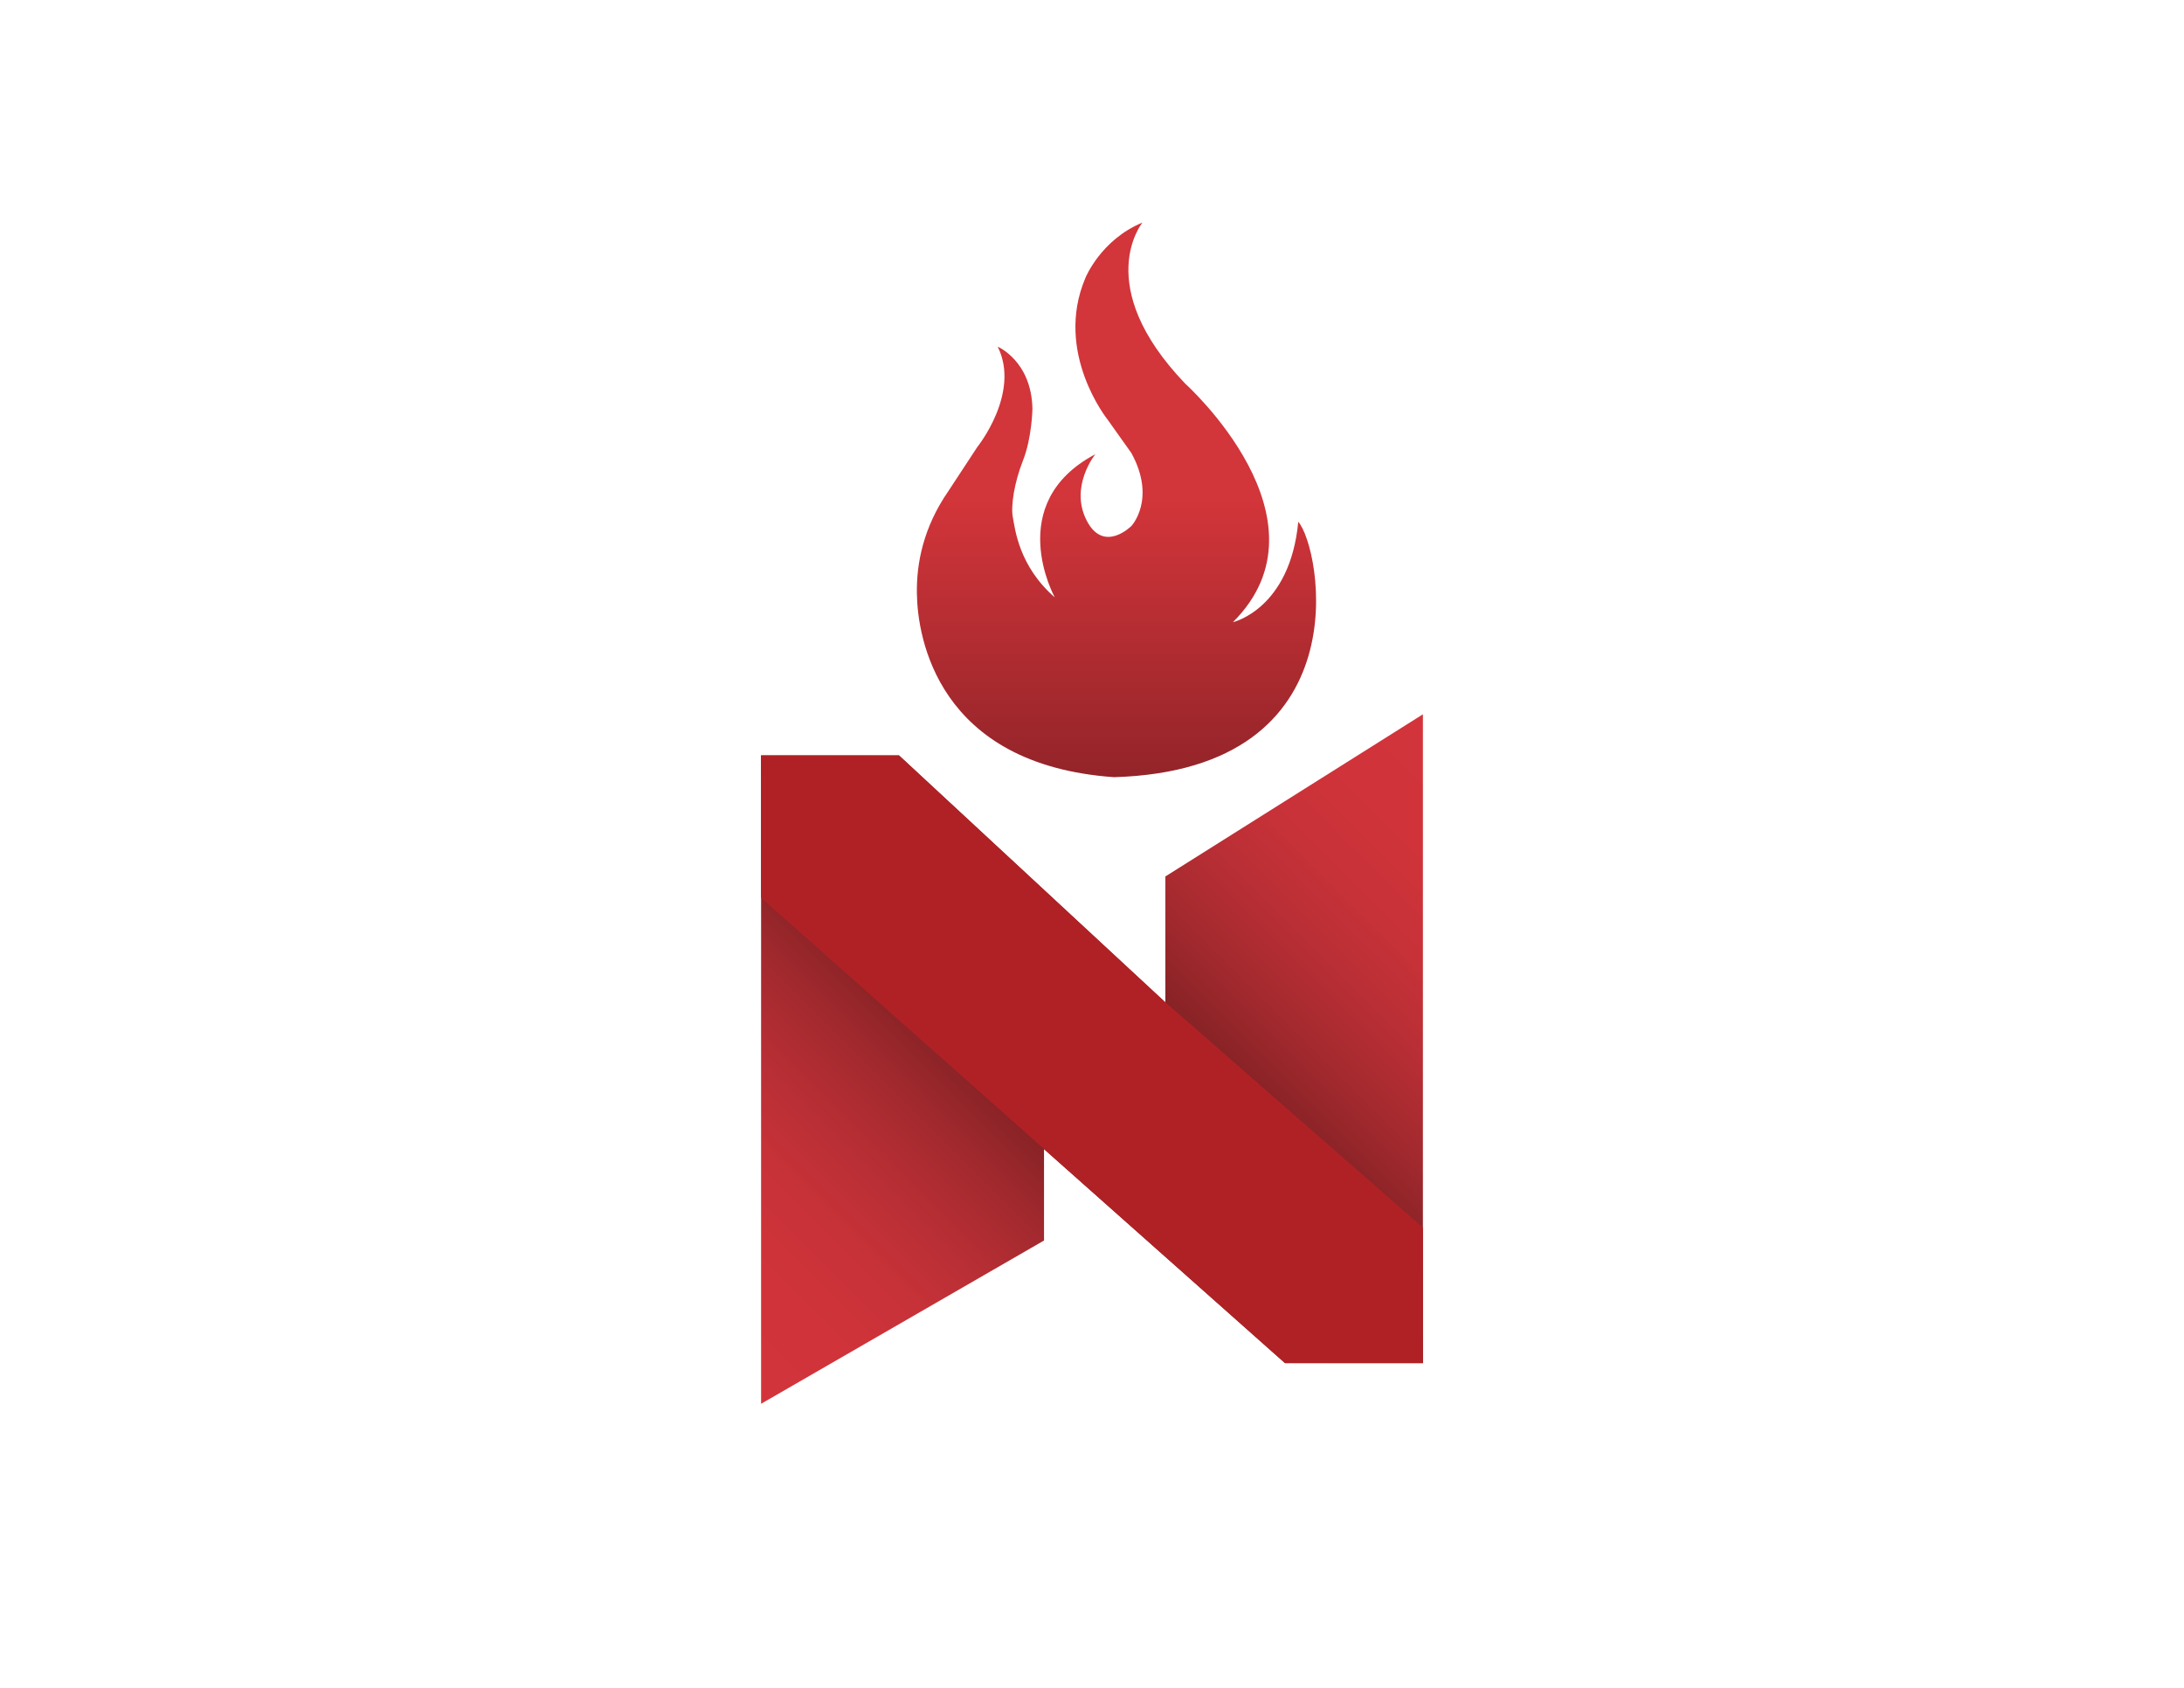
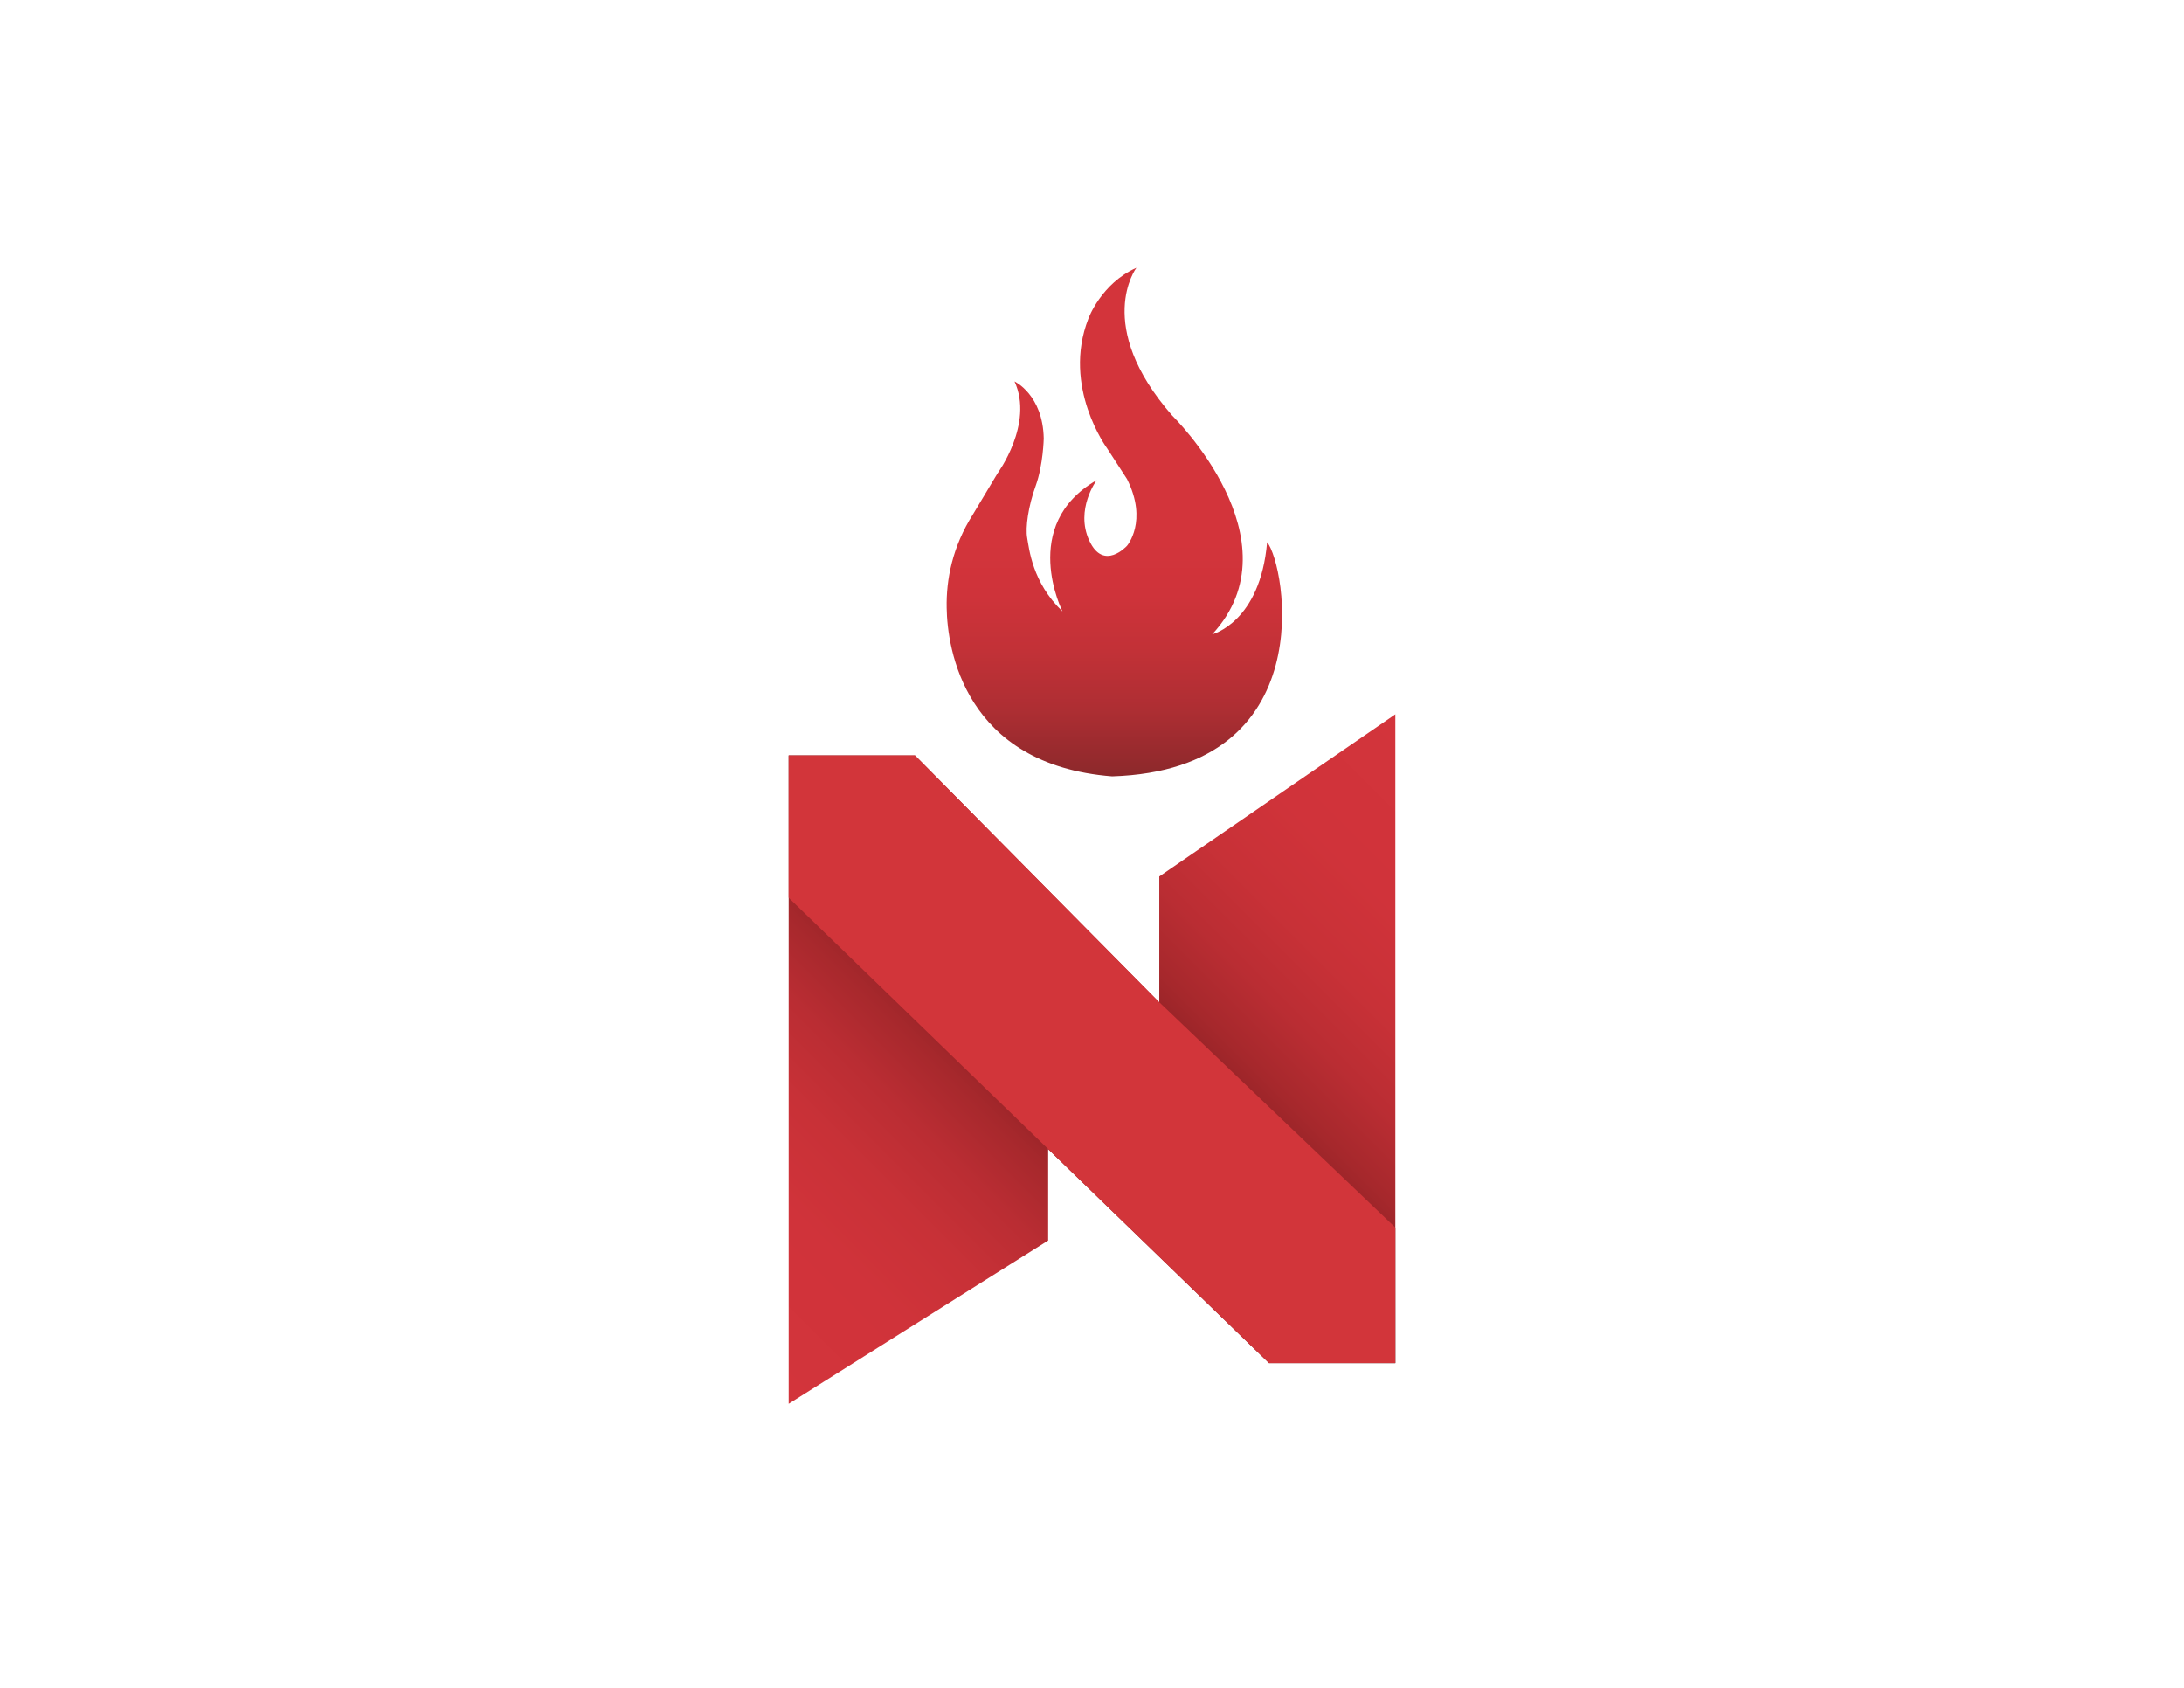
<svg xmlns="http://www.w3.org/2000/svg" version="1.1" id="Layer_1" x="0px" y="0px" viewBox="0 0 792 612" style="enable-background:new 0 0 792 612;" xml:space="preserve">
  <style type="text/css">
	.st0{fill:url(#SVGID_1_);}
	.st1{fill:url(#SVGID_2_);}
- 	.st2{fill:#B02125;}
+ 	.st2{fill:url(#SVGID_3_);}
</style>
  <g>
-     <linearGradient id="SVGID_1_" gradientUnits="userSpaceOnUse" x1="404.89" y1="80.718" x2="404.89" y2="281.903">
-       <stop offset="0.5" style="stop-color:#D2353A" />
-       <stop offset="0.999" style="stop-color:#932429" />
+     <linearGradient id="SVGID_1_" gradientUnits="userSpaceOnUse" x1="404.139" y1="97.027" x2="404.139" y2="281.473">
+       <stop offset="0.537" style="stop-color:#D3343B" />
+       <stop offset="0.644" style="stop-color:#CF333A" />
+       <stop offset="0.754" style="stop-color:#C23137" />
+       <stop offset="0.867" style="stop-color:#AE2E33" />
+       <stop offset="0.98" style="stop-color:#91292C" />
+       <stop offset="1" style="stop-color:#8B282B" />
    </linearGradient>
-     <path class="st0" d="M332.5,215.2c-0.2-11,2.4-24.1,11.4-37.1l10.5-16c0,0,15.8-19.6,7.4-36.4c0,0,12.3,5.2,12.6,22.6   c0,0-0.2,10.5-3.4,18.6c-3.2,8.1-4.5,16.6-3.7,20.7c0.8,4.1,2.1,17.6,15.2,29c0,0-18.9-34.1,14.7-51.9c0,0-9.4,11.6-3.2,23.9   s16.3,2.1,16.3,2.1s9.1-9.7,0-26.4l-8.6-12.1c0,0-19.6-24.3-8.1-51.4c0,0,5.5-13.8,20.7-20.1c0,0-18.7,22.7,15.5,58.4   c0,0,54.8,49.2,17.3,86.5c0,0,20.7-4.7,23.7-36.4c8.1,9,24,89.9-66.8,92.6C340,277.3,332.7,231.1,332.5,215.2z" />
+     <path class="st0" d="M343.3,220.4c-0.2-10.1,2-22.1,9.6-34l8.8-14.7c0,0,13.3-18,6.2-33.4c0,0,10.3,4.8,10.6,20.7   c0,0-0.2,9.6-2.9,17.1c-2.7,7.4-3.8,15.2-3.1,19c0.7,3.8,1.8,16.1,12.8,26.6c0,0-15.9-31.3,12.4-47.6c0,0-7.9,10.6-2.7,21.9   s13.7,1.9,13.7,1.9s7.7-8.9,0-24.2l-7.2-11.1c0,0-16.5-22.3-6.8-47.1c0,0,4.6-12.7,17.4-18.4c0,0-15.7,20.8,13,53.6   c0,0,46.1,45.1,14.5,79.3c0,0,17.4-4.3,19.9-33.4c6.8,8.3,20.2,82.5-56.2,84.9C349.6,277.3,343.5,235,343.3,220.4z" />
    <g>
-       <linearGradient id="SVGID_2_" gradientUnits="userSpaceOnUse" x1="273.543" y1="506.554" x2="518.543" y2="261.554">
+       <linearGradient id="SVGID_2_" gradientUnits="userSpaceOnUse" x1="278.55" y1="501.55" x2="513.55" y2="266.55">
        <stop offset="0" style="stop-color:#D3343B" />
-         <stop offset="0.104" style="stop-color:#D0333A" />
-         <stop offset="0.188" style="stop-color:#C63238" />
-         <stop offset="0.264" style="stop-color:#B62E34" />
-         <stop offset="0.337" style="stop-color:#A1292E" />
-         <stop offset="0.406" style="stop-color:#862225" />
-         <stop offset="0.472" style="stop-color:#691719" />
-         <stop offset="0.5" style="stop-color:#5B1113" />
-         <stop offset="0.528" style="stop-color:#691719" />
-         <stop offset="0.594" style="stop-color:#862225" />
-         <stop offset="0.663" style="stop-color:#A1292E" />
-         <stop offset="0.736" style="stop-color:#B62E34" />
-         <stop offset="0.812" style="stop-color:#C63238" />
-         <stop offset="0.896" style="stop-color:#D0333A" />
+         <stop offset="0.15" style="stop-color:#D0333A" />
+         <stop offset="0.24" style="stop-color:#C83137" />
+         <stop offset="0.315" style="stop-color:#BA2D33" />
+         <stop offset="0.381" style="stop-color:#A6282C" />
+         <stop offset="0.44" style="stop-color:#8C2024" />
+         <stop offset="0.496" style="stop-color:#6C181A" />
+         <stop offset="0.5" style="stop-color:#691719" />
+         <stop offset="0.504" style="stop-color:#6C181A" />
+         <stop offset="0.56" style="stop-color:#8C2024" />
+         <stop offset="0.619" style="stop-color:#A6282C" />
+         <stop offset="0.685" style="stop-color:#BA2D33" />
+         <stop offset="0.759" style="stop-color:#C83137" />
+         <stop offset="0.85" style="stop-color:#D0333A" />
        <stop offset="1" style="stop-color:#D3343B" />
      </linearGradient>
-       <polygon class="st1" points="516,259 516,494.3 466,494.3 378.6,416.7 378.6,449.8 276,509 276,273.9 326,273.9 422.6,363.5     422.6,317.8   " />
+       <polygon class="st1" points="506,259 506,494.3 460.2,494.3 380.1,416.7 380.1,449.8 286,509 286,273.9 331.8,273.9 420.4,363.5     420.4,317.8   " />
    </g>
-     <polygon class="st2" points="466,494.2 276,325.5 276,273.9 326,273.9 422.6,363.4 516,445.1 516,494.2  " />
+     <linearGradient id="SVGID_3_" gradientUnits="userSpaceOnUse" x1="286" y1="227.95" x2="506" y2="227.95" gradientTransform="matrix(1 0 0 -1 0 612)">
+       <stop offset="1" style="stop-color:#D2353A" />
+       <stop offset="1" style="stop-color:#932429" />
+     </linearGradient>
+     <polygon class="st2" points="460.2,494.2 286,325.5 286,273.9 331.8,273.9 420.4,363.4 506,445.1 506,494.2  " />
  </g>
</svg>
